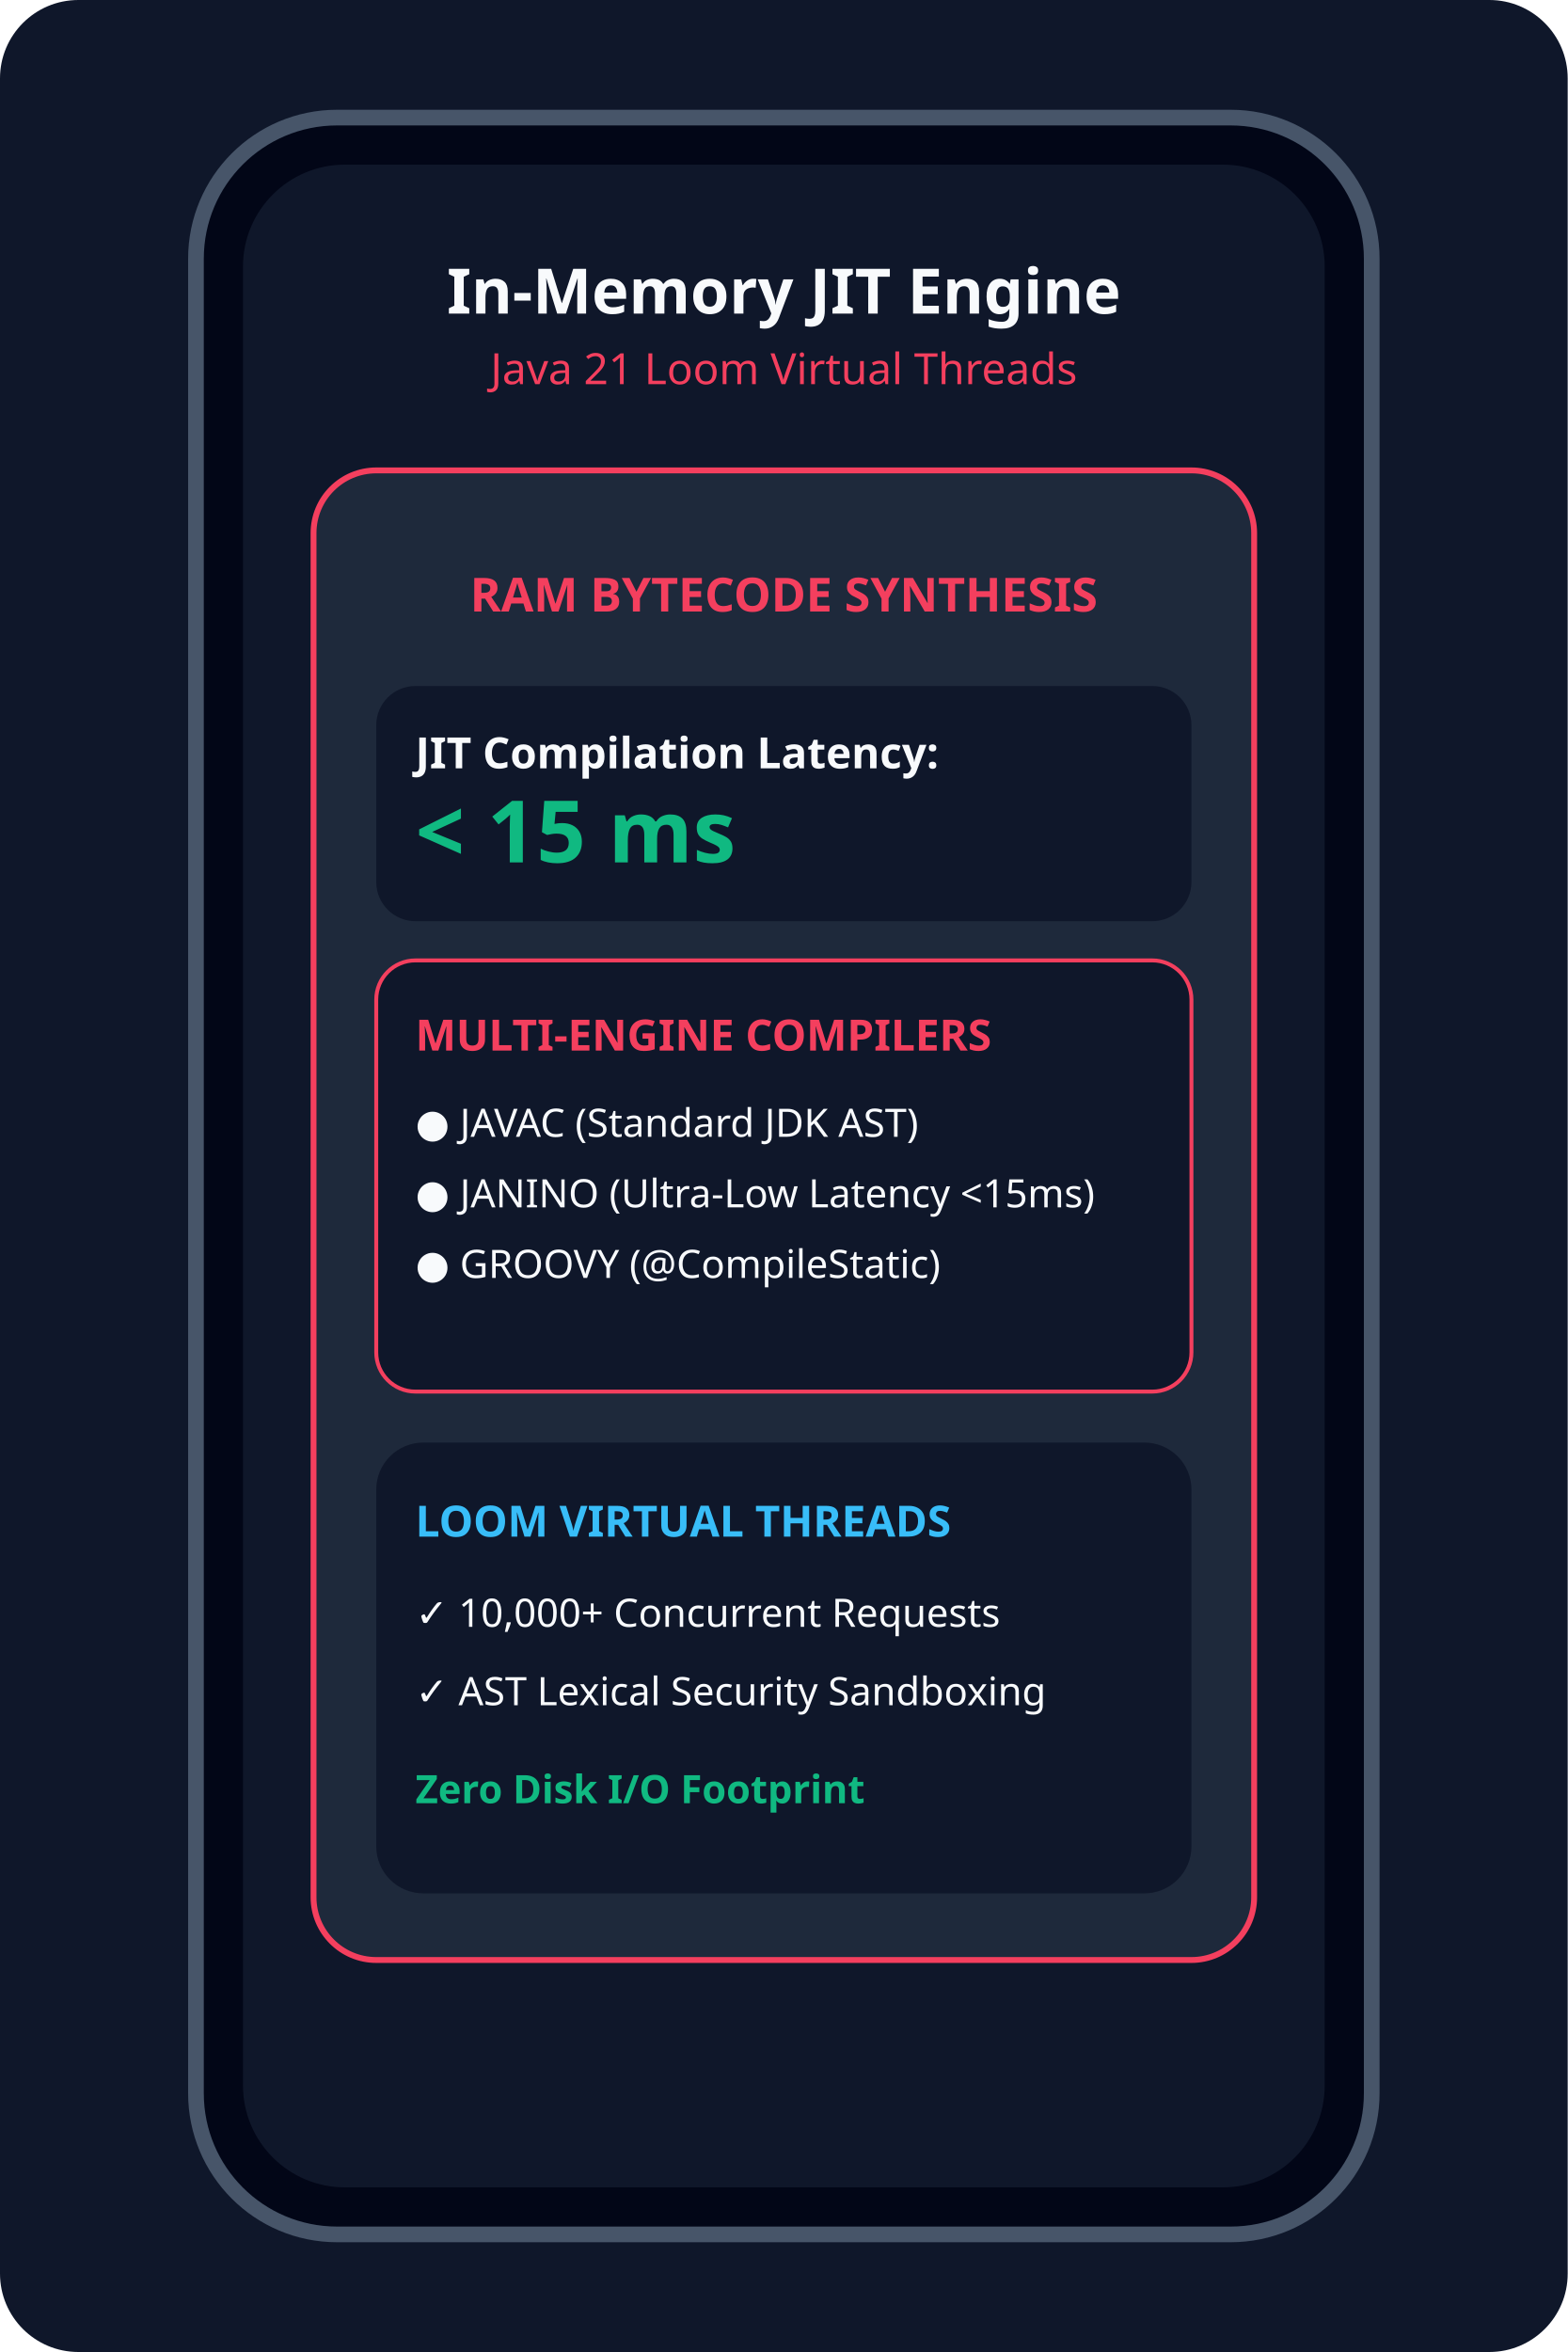
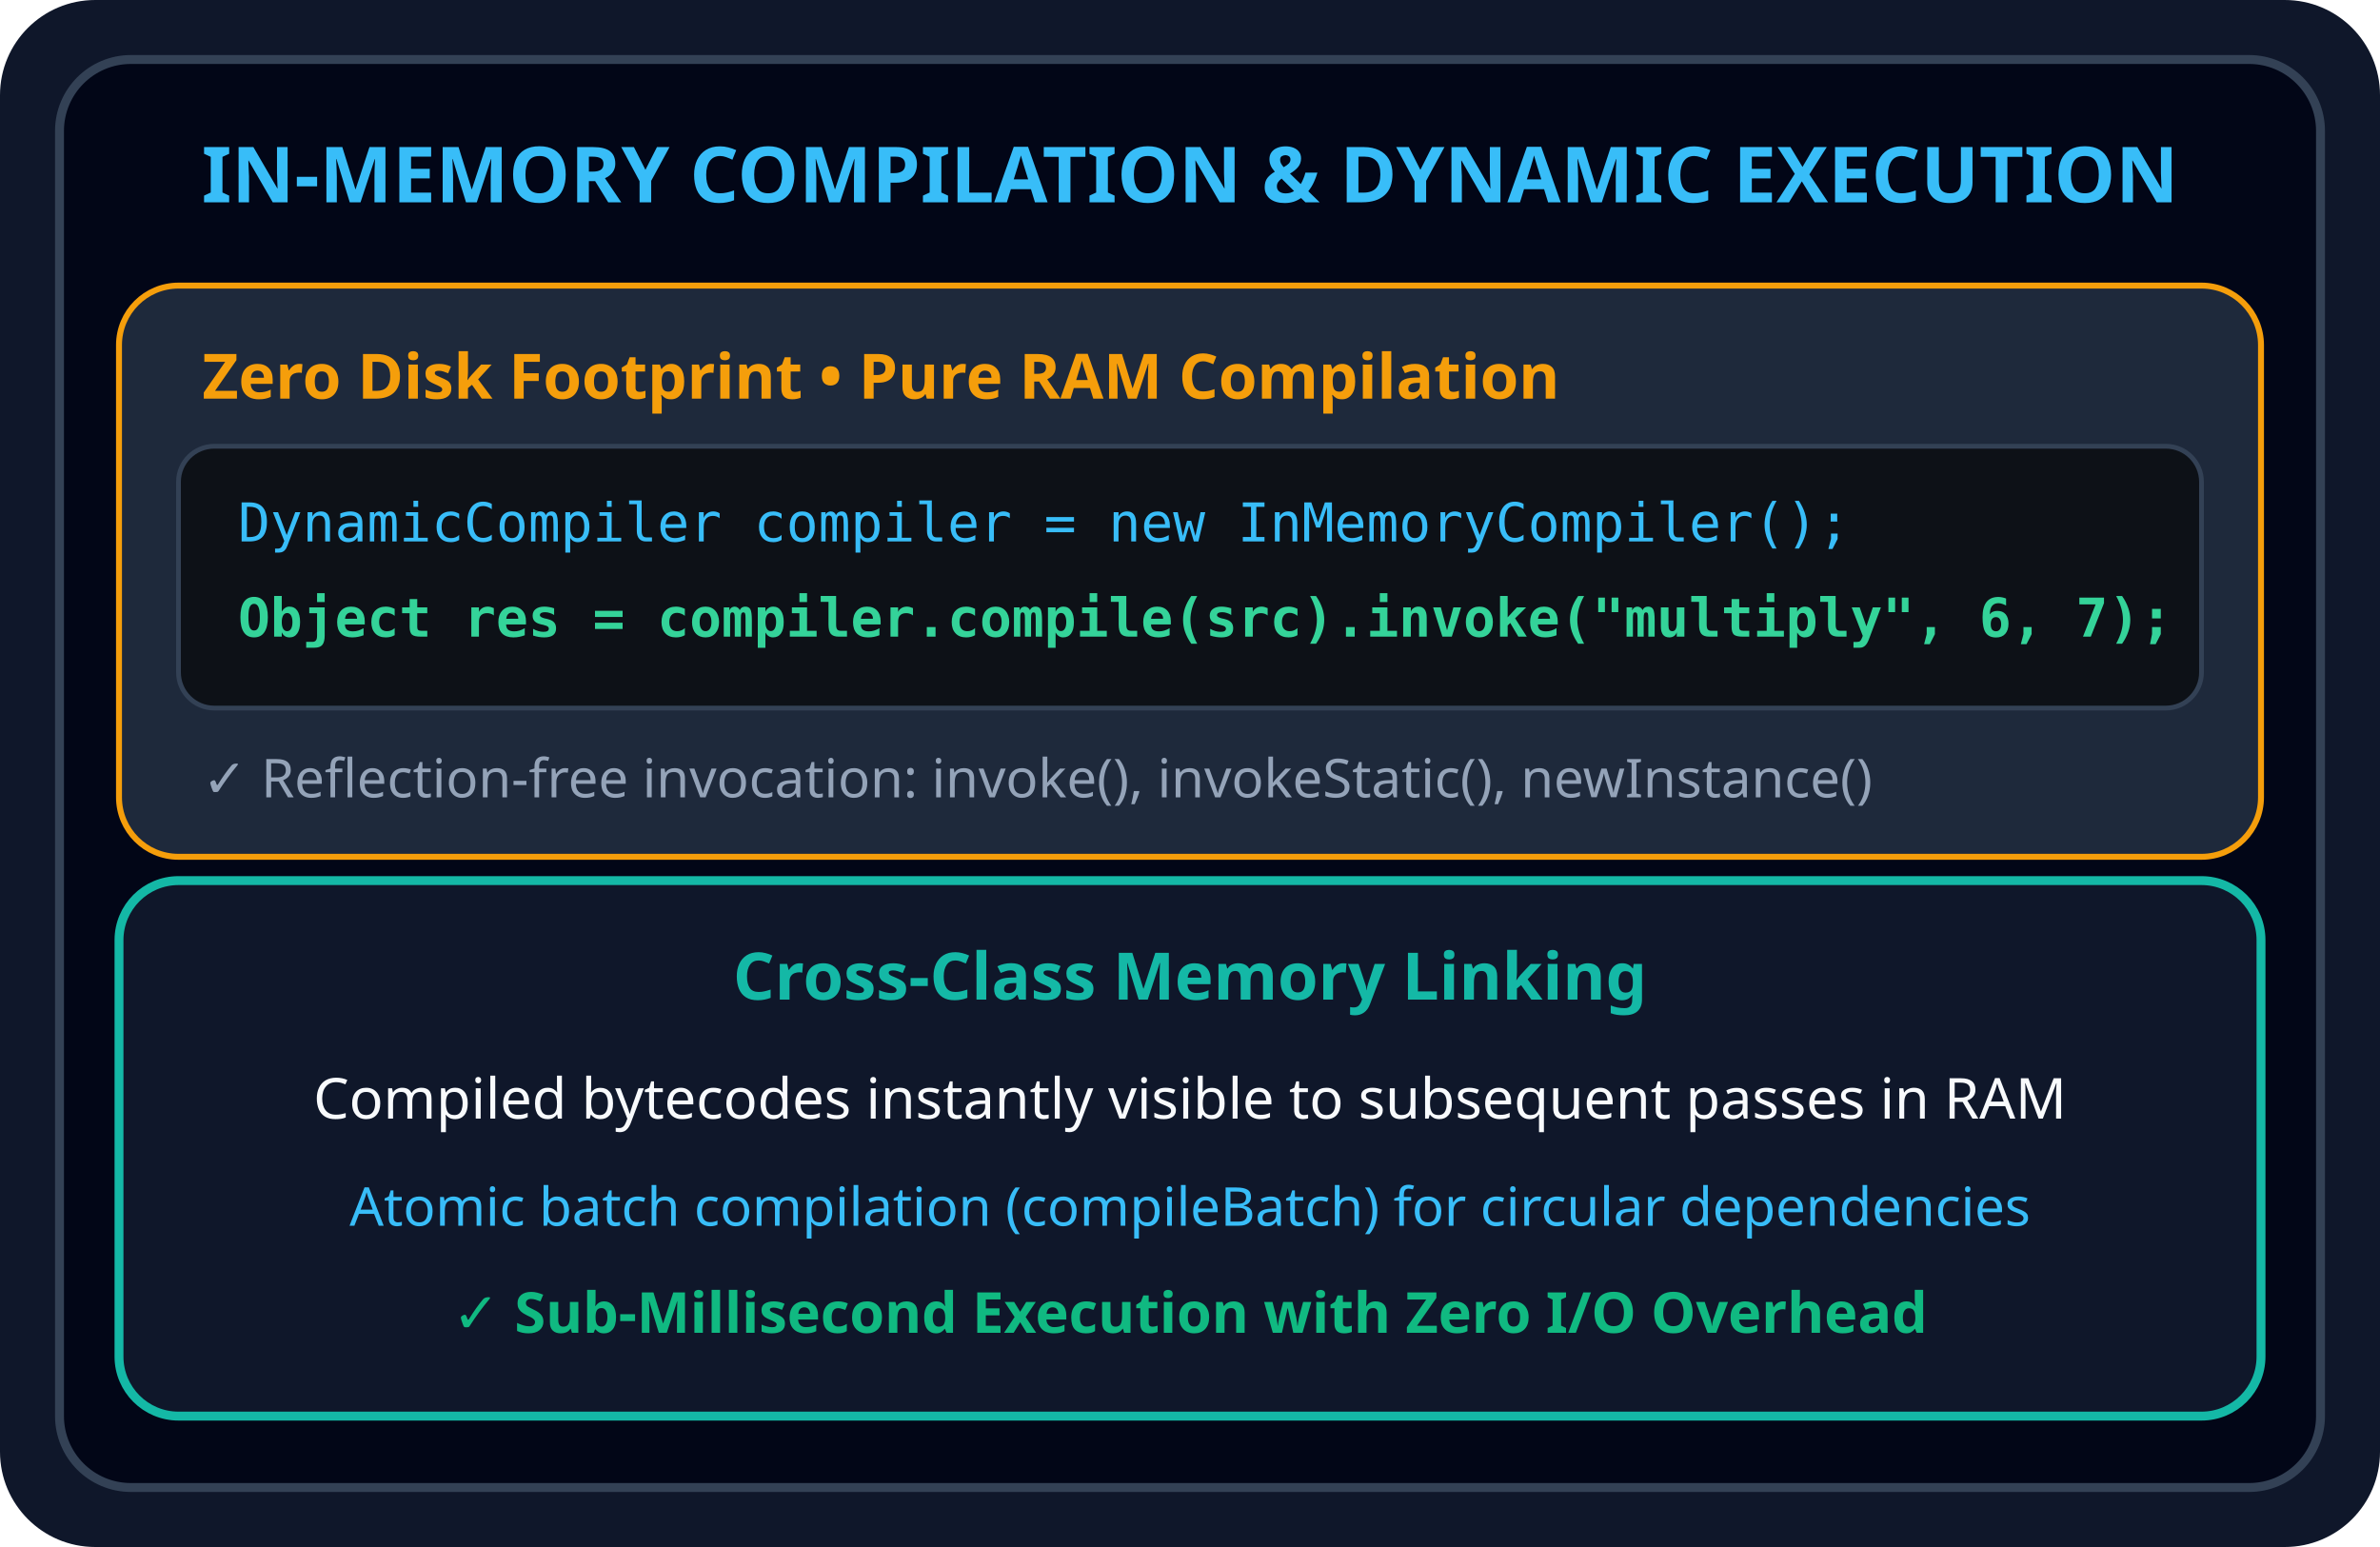
- <svg xmlns="http://www.w3.org/2000/svg" viewBox="0 0 400 600">
-   <rect width="400" height="600" rx="20" fill="#0F172A" />
-   <rect x="50" y="30" width="300" height="540" rx="36" fill="#020617" stroke="#475569" stroke-width="4" />
-   <rect x="62" y="42" width="276" height="516" rx="26" fill="#0F172A" />
-   <text x="200" y="80" fill="#F8FAFC" font-family="system-ui, sans-serif" font-weight="700" font-size="16" text-anchor="middle">In-Memory JIT Engine</text>
-   <text x="200" y="98" fill="#F43F5E" font-family="system-ui, sans-serif" font-weight="500" font-size="11" text-anchor="middle">Java 21 Loom Virtual Threads</text>
-   <g transform="translate(80, 120)">
-     <rect x="0" y="0" width="240" height="380" rx="16" fill="#1E293B" stroke="#F43F5E" stroke-width="1.5" />
-     <text x="120" y="36" fill="#F43F5E" font-family="system-ui, sans-serif" font-weight="700" font-size="12" text-anchor="middle">RAM BYTECODE SYNTHESIS</text>
-     <rect x="16" y="55" width="208" height="60" rx="10" fill="#0F172A" />
-     <text x="26" y="76" fill="#F8FAFC" font-family="system-ui, sans-serif" font-weight="600" font-size="11">JIT Compilation Latency:</text>
-     <text x="26" y="100" fill="#10B981" font-family="system-ui, sans-serif" font-weight="800" font-size="22">&lt; 15 ms</text>
-     <rect x="16" y="125" width="208" height="110" rx="10" fill="#0F172A" stroke="#F43F5E" stroke-width="1" />
-     <text x="26" y="148" fill="#F43F5E" font-family="system-ui, sans-serif" font-weight="700" font-size="11">MULTI-ENGINE COMPILERS</text>
-     <text x="26" y="170" fill="#F8FAFC" font-family="system-ui, sans-serif" font-size="10">● JAVAC (Standard JDK AST)</text>
-     <text x="26" y="188" fill="#F8FAFC" font-family="system-ui, sans-serif" font-size="10">● JANINO (Ultra-Low Latency &lt;15ms)</text>
-     <text x="26" y="206" fill="#F8FAFC" font-family="system-ui, sans-serif" font-size="10">● GROOVY (@CompileStatic)</text>
-     <rect x="16" y="248" width="208" height="115" rx="12" fill="#0F172A" />
-     <text x="26" y="272" fill="#38BDF8" font-family="system-ui, sans-serif" font-weight="700" font-size="11">LOOM VIRTUAL THREADS</text>
-     <text x="26" y="295" fill="#F8FAFC" font-family="system-ui, sans-serif" font-size="10">✓ 10,000+ Concurrent Requests</text>
-     <text x="26" y="315" fill="#F8FAFC" font-family="system-ui, sans-serif" font-size="10">✓ AST Lexical Security Sandboxing</text>
-     <text x="26" y="340" fill="#10B981" font-family="system-ui, sans-serif" font-weight="600" font-size="10">Zero Disk I/O Footprint</text>
-   </g>
+ <svg xmlns="http://www.w3.org/2000/svg" viewBox="0 0 400 260">
+   <rect width="400" height="260" rx="16" fill="#0F172A" />
+   <rect x="10" y="10" width="380" height="240" rx="12" fill="#020617" stroke="#334155" stroke-width="1.5" />
+   <text x="200" y="34" fill="#38BDF8" font-family="system-ui, sans-serif" font-weight="700" font-size="13" text-anchor="middle">IN-MEMORY COMPILATION &amp; DYNAMIC EXECUTION</text>
+   <rect x="20" y="48" width="360" height="96" rx="10" fill="#1E293B" stroke="#F59E0B" stroke-width="1" />
+   <text x="34" y="67" fill="#F59E0B" font-family="system-ui, sans-serif" font-weight="700" font-size="10.5">Zero Disk Footprint • Pure RAM Compilation</text>
+   <rect x="30" y="75" width="340" height="44" rx="6" fill="#0D1117" stroke="#334155" stroke-width="0.8" />
+   <text x="40" y="91" fill="#38BDF8" font-family="ui-monospace, SFMono-Regular, Consolas, monospace" font-size="9">DynamicCompiler compiler = new InMemoryCompiler();</text>
+   <text x="40" y="107" fill="#34D399" font-family="ui-monospace, SFMono-Regular, Consolas, monospace" font-weight="600" font-size="9">Object res = compiler.compile(src).invoke("multiply", 6, 7);</text>
+   <text x="34" y="134" fill="#94A3B8" font-family="system-ui, sans-serif" font-size="9">✓ Reflection-free invocation: invoke(), invokeStatic(), newInstance()</text>
+   <rect x="20" y="148" width="360" height="90" rx="10" fill="#0F172A" stroke="#14B8A6" stroke-width="1.5" />
+   <text x="200" y="168" fill="#14B8A6" font-family="system-ui, sans-serif" font-weight="700" font-size="11" text-anchor="middle">Cross-Class Memory Linking</text>
+   <text x="200" y="188" fill="#F8FAFC" font-family="system-ui, sans-serif" font-size="9.5" text-anchor="middle">Compiled bytecodes instantly visible to subsequent passes in RAM</text>
+   <text x="200" y="206" fill="#38BDF8" font-family="system-ui, sans-serif" font-size="9" text-anchor="middle">Atomic batch compilation (compileBatch) for circular dependencies</text>
+   <text x="200" y="224" fill="#10B981" font-family="system-ui, sans-serif" font-weight="600" font-size="9.5" text-anchor="middle">✓ Sub-Millisecond Execution with Zero I/O Overhead</text>
</svg>
